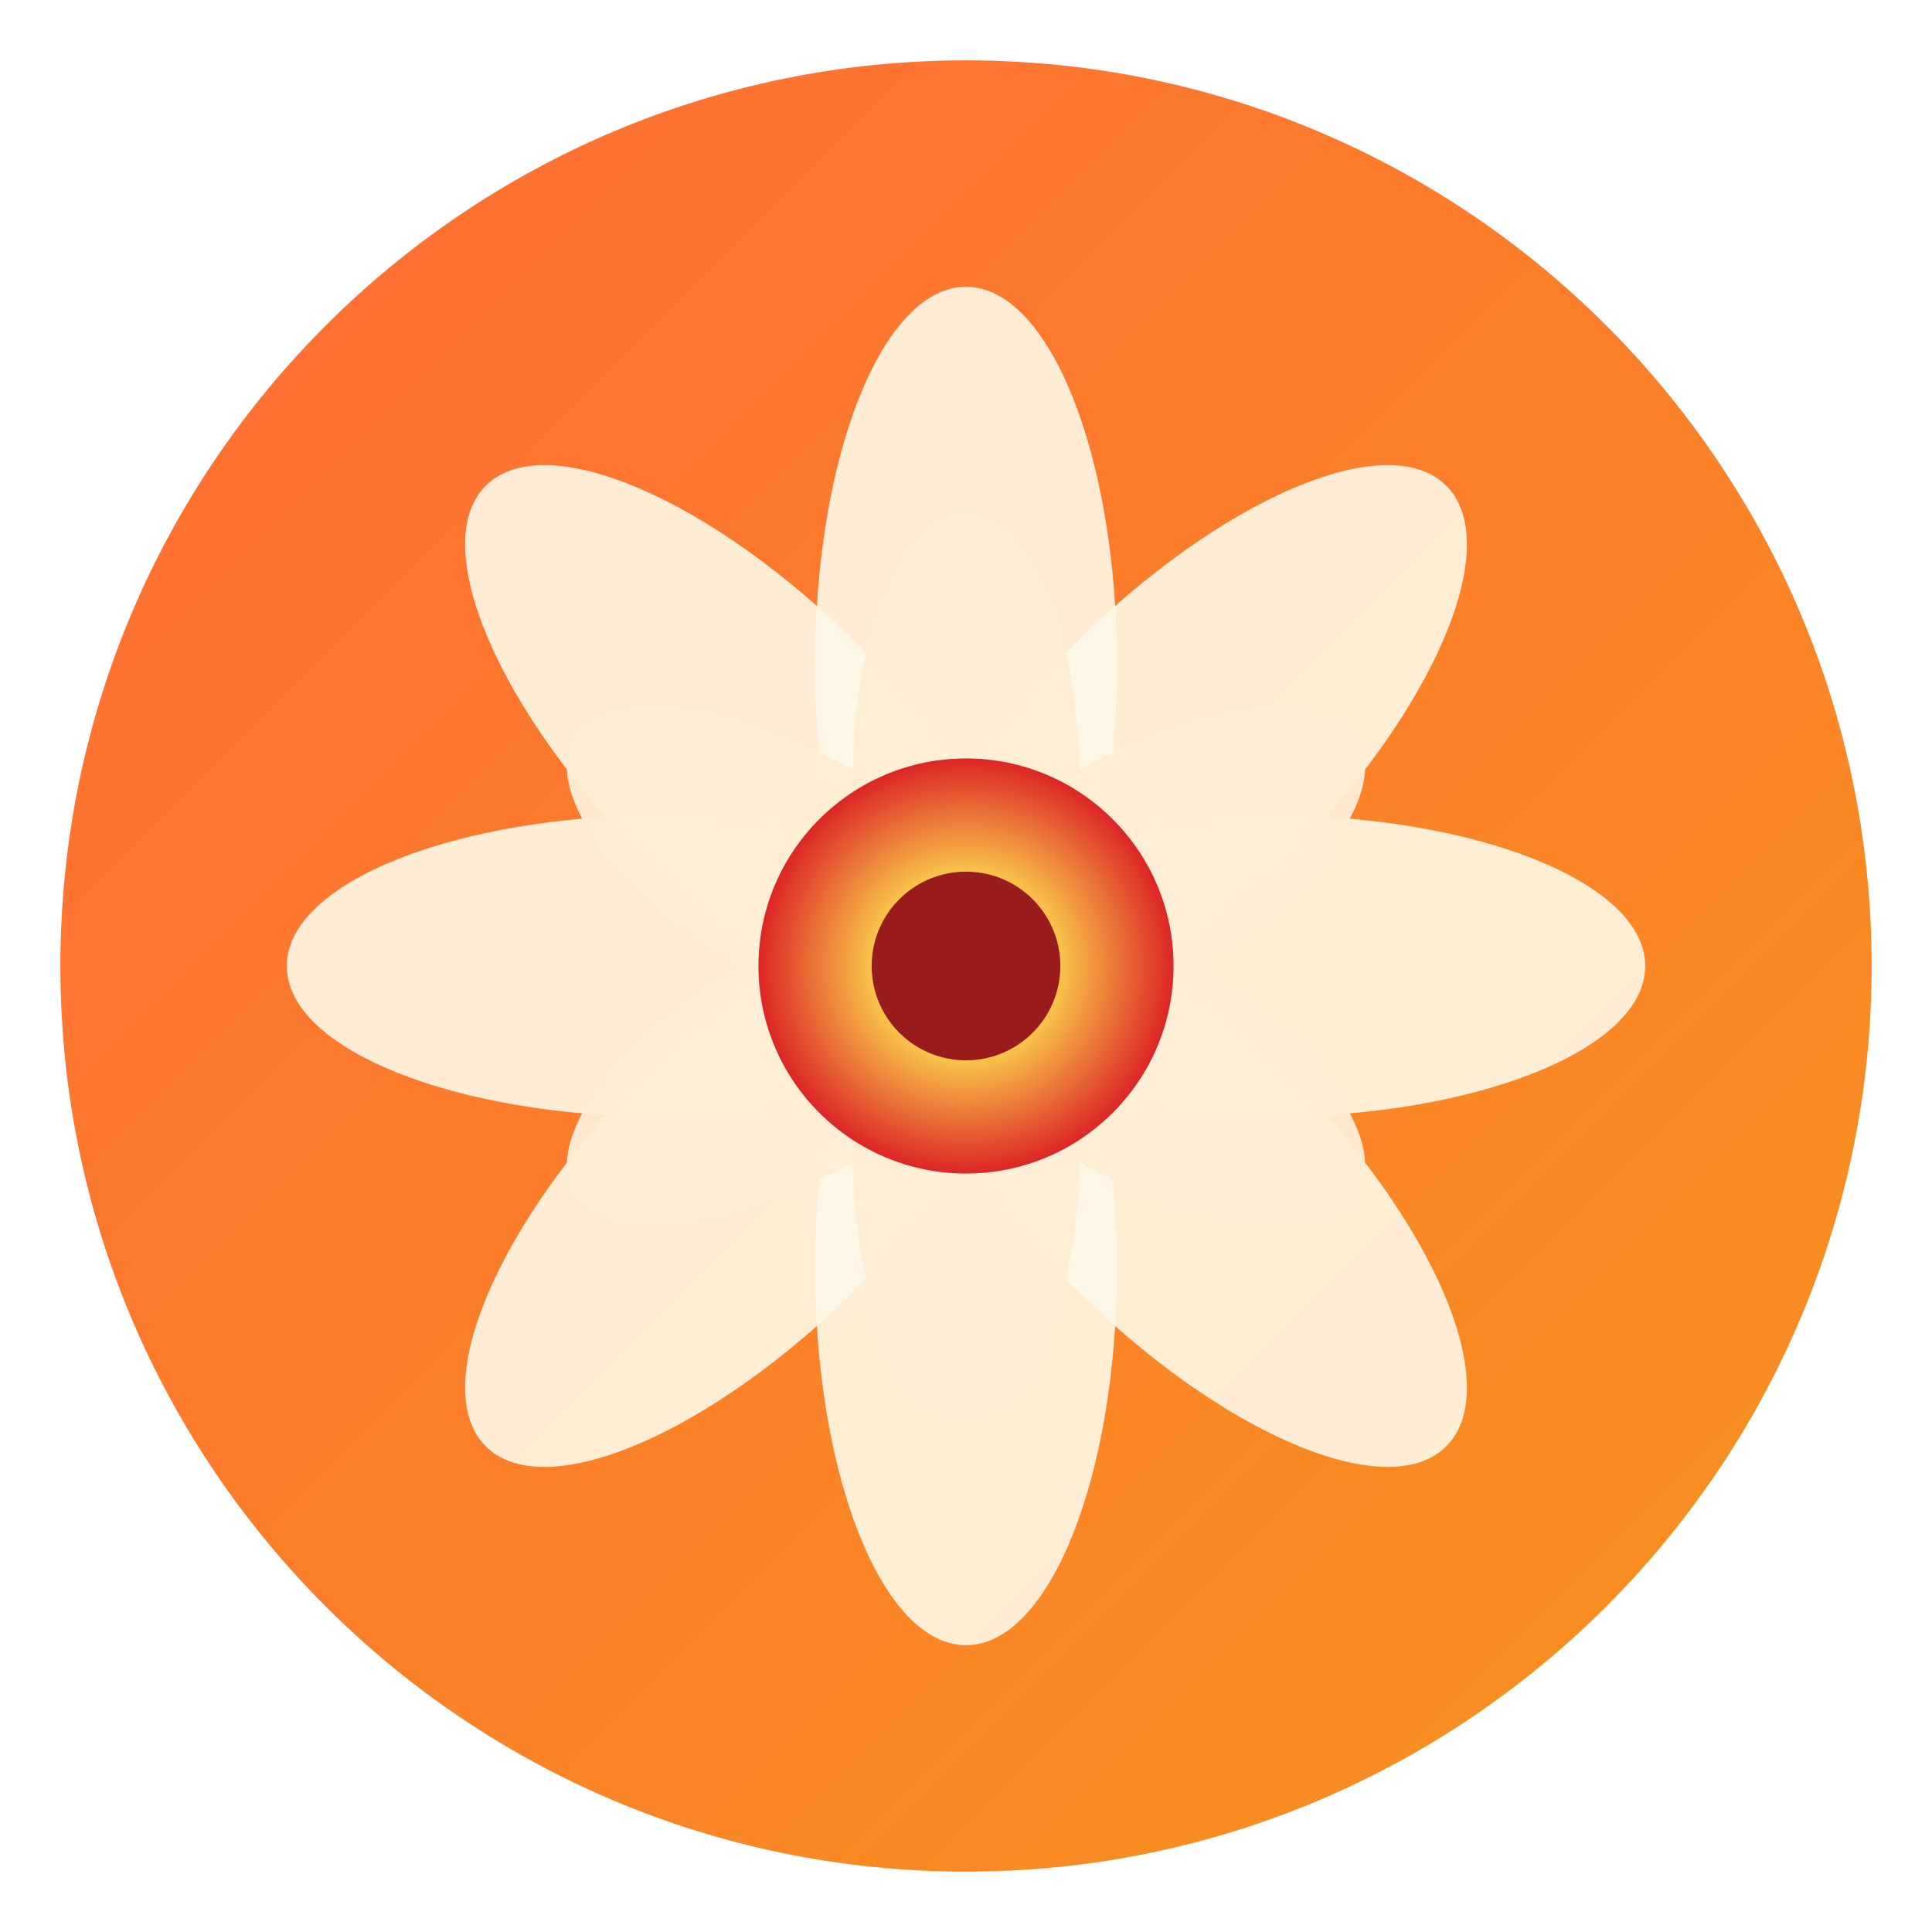
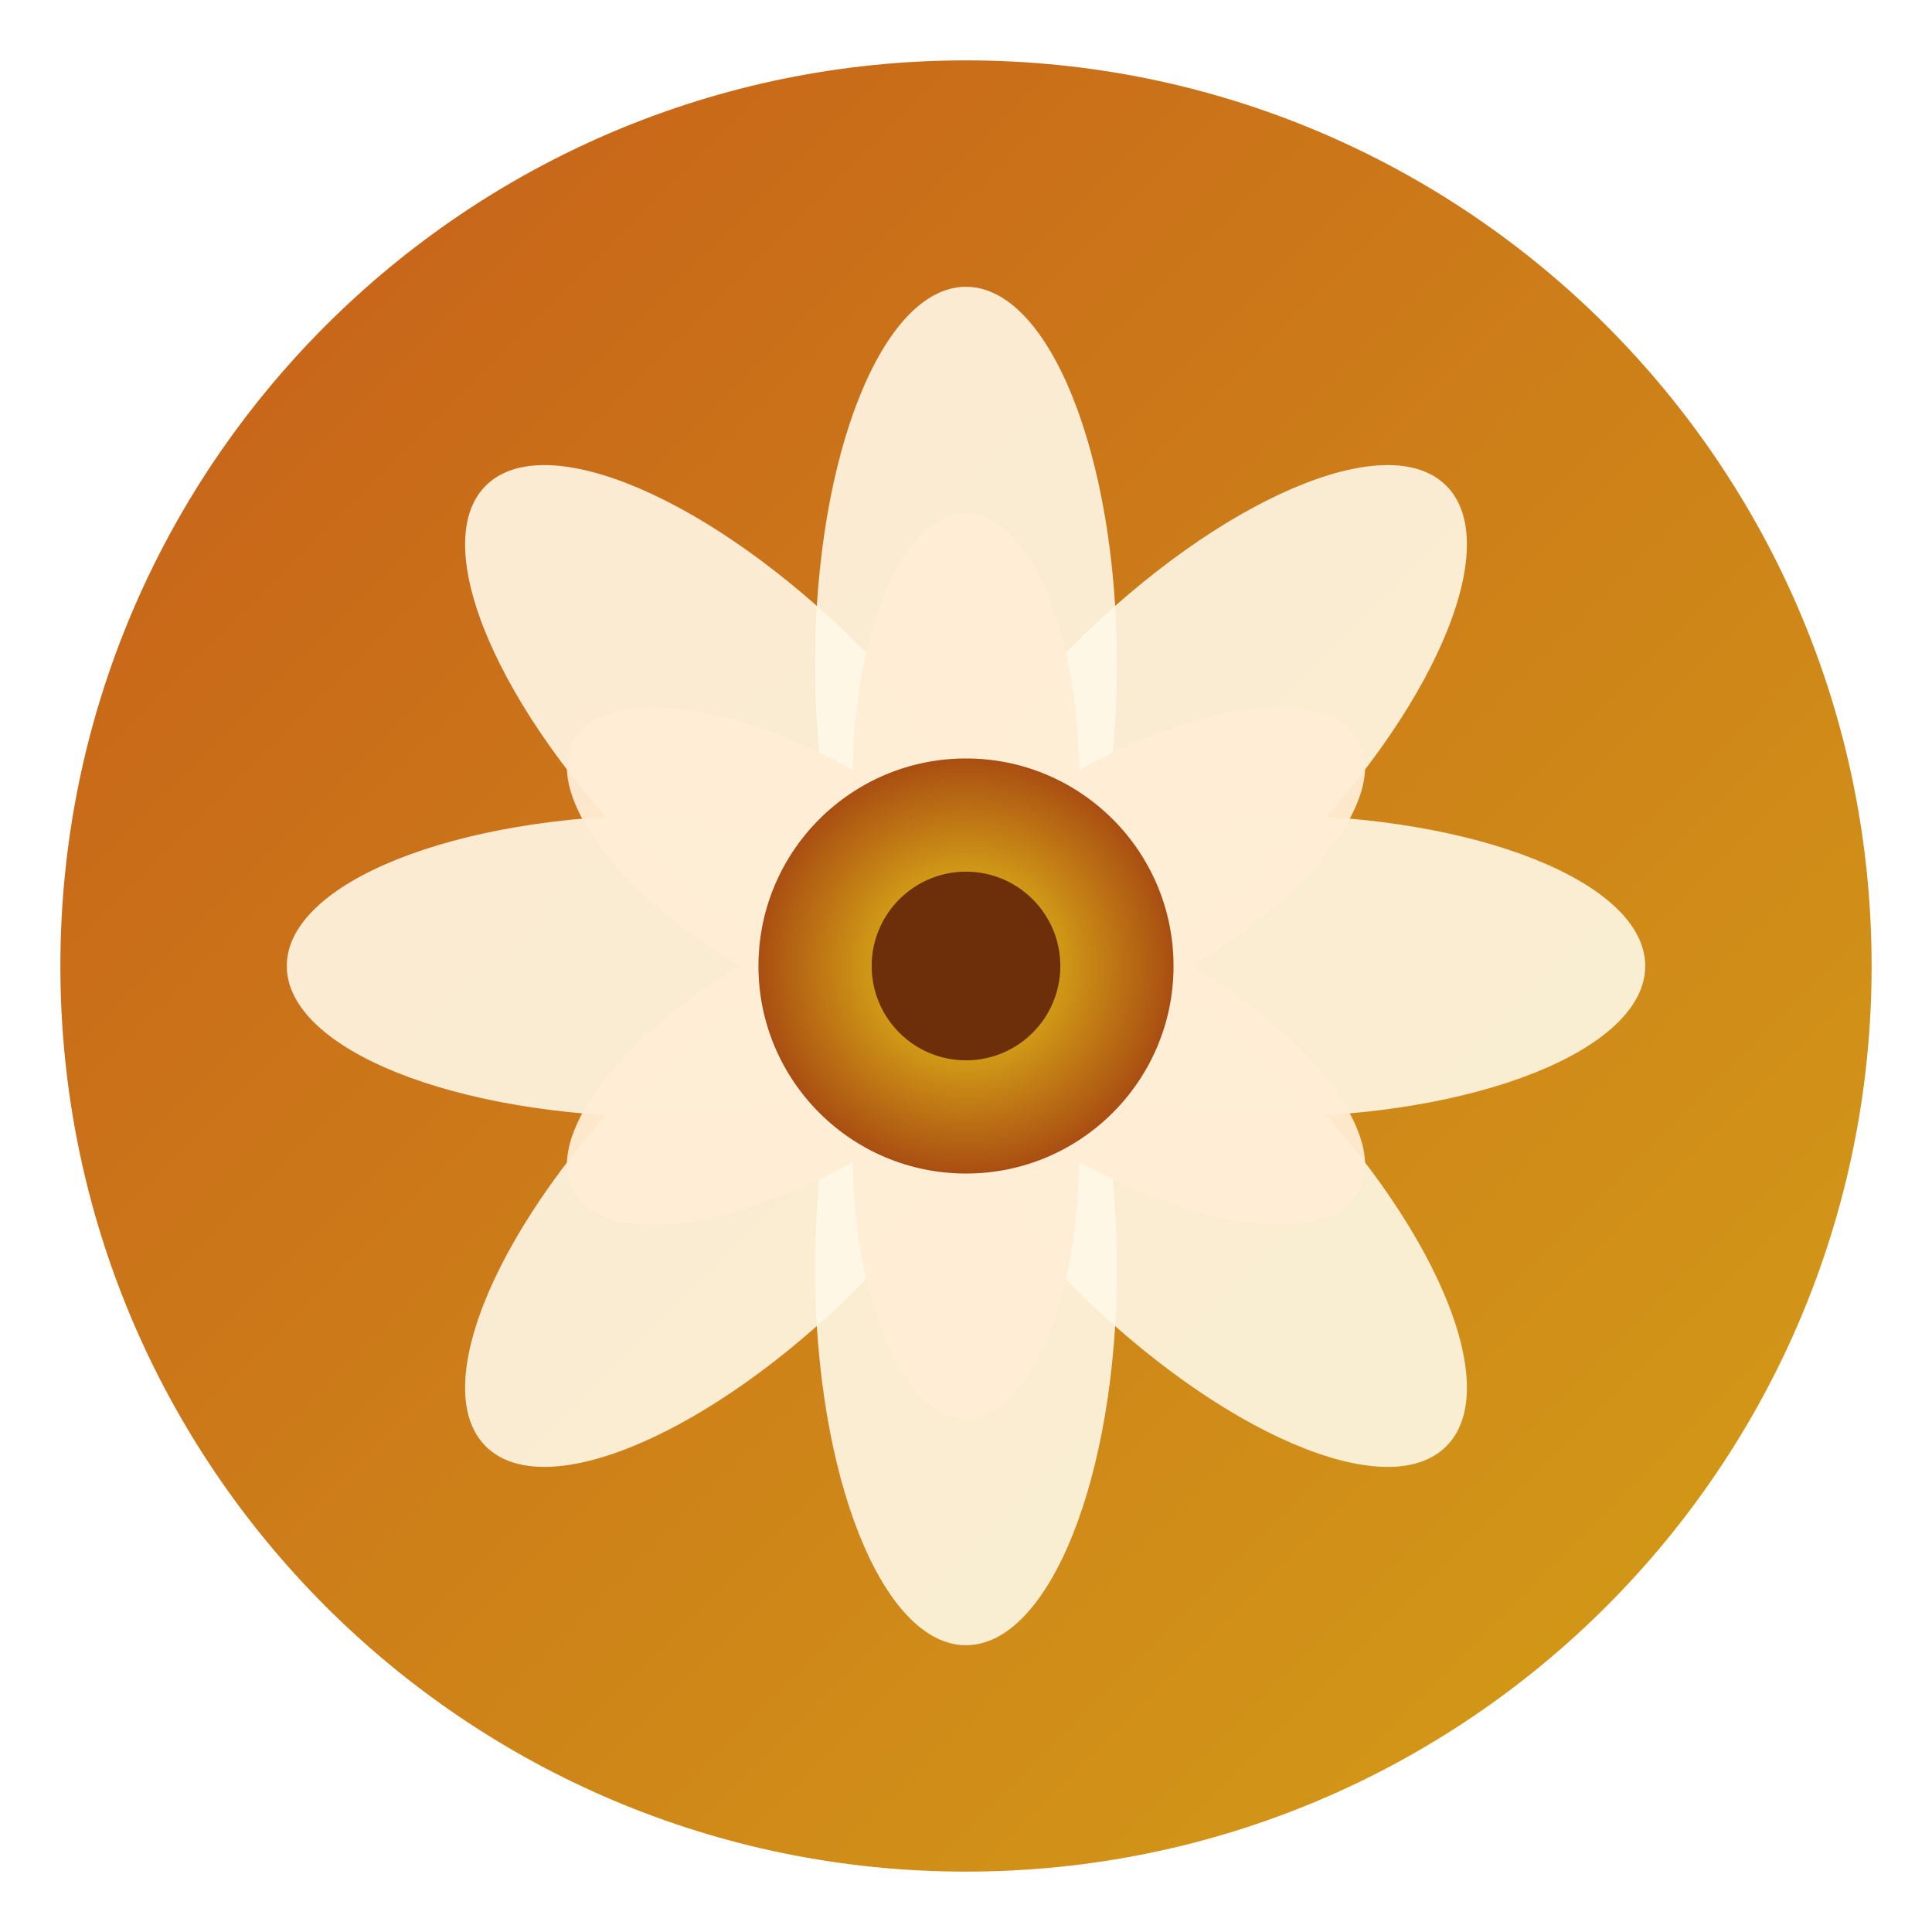
<svg xmlns="http://www.w3.org/2000/svg" width="32" height="32" viewBox="0 0 512 512">
  <defs>
    <linearGradient id="grad1" x1="0%" y1="0%" x2="100%" y2="100%">
-       <stop offset="0%" style="stop-color:#FF6B35;stop-opacity:1" />
-       <stop offset="100%" style="stop-color:#F7931E;stop-opacity:1" />
+       <stop offset="0%" style="stop-color:#C65D1A;stop-opacity:1" />
+       <stop offset="100%" style="stop-color:#D4A017;stop-opacity:1" />
    </linearGradient>
    <radialGradient id="sunGrad" cx="50%" cy="50%" r="50%">
-       <stop offset="0%" style="stop-color:#FEF3C7;stop-opacity:1" />
-       <stop offset="40%" style="stop-color:#FCD34D;stop-opacity:1" />
-       <stop offset="100%" style="stop-color:#DC2626;stop-opacity:1" />
+       <stop offset="0%" style="stop-color:#FFF8E1;stop-opacity:1" />
+       <stop offset="40%" style="stop-color:#D4A017;stop-opacity:1" />
+       <stop offset="100%" style="stop-color:#A94E12;stop-opacity:1" />
    </radialGradient>
  </defs>
  <circle cx="256" cy="256" r="240" fill="url(#grad1)" />
  <g transform="translate(256, 256)">
    <ellipse cx="0" cy="-80" rx="40" ry="100" fill="#FFF8E7" opacity="0.9" transform="rotate(0)" />
    <ellipse cx="0" cy="-80" rx="40" ry="100" fill="#FFF8E7" opacity="0.9" transform="rotate(45)" />
    <ellipse cx="0" cy="-80" rx="40" ry="100" fill="#FFF8E7" opacity="0.9" transform="rotate(90)" />
    <ellipse cx="0" cy="-80" rx="40" ry="100" fill="#FFF8E7" opacity="0.9" transform="rotate(135)" />
    <ellipse cx="0" cy="-80" rx="40" ry="100" fill="#FFF8E7" opacity="0.9" transform="rotate(180)" />
    <ellipse cx="0" cy="-80" rx="40" ry="100" fill="#FFF8E7" opacity="0.9" transform="rotate(225)" />
    <ellipse cx="0" cy="-80" rx="40" ry="100" fill="#FFF8E7" opacity="0.9" transform="rotate(270)" />
    <ellipse cx="0" cy="-80" rx="40" ry="100" fill="#FFF8E7" opacity="0.9" transform="rotate(315)" />
    <ellipse cx="0" cy="-50" rx="30" ry="70" fill="#FFEDD5" opacity="0.95" />
    <ellipse cx="0" cy="-50" rx="30" ry="70" fill="#FFEDD5" opacity="0.95" transform="rotate(60)" />
    <ellipse cx="0" cy="-50" rx="30" ry="70" fill="#FFEDD5" opacity="0.95" transform="rotate(120)" />
    <ellipse cx="0" cy="-50" rx="30" ry="70" fill="#FFEDD5" opacity="0.95" transform="rotate(180)" />
    <ellipse cx="0" cy="-50" rx="30" ry="70" fill="#FFEDD5" opacity="0.95" transform="rotate(240)" />
    <ellipse cx="0" cy="-50" rx="30" ry="70" fill="#FFEDD5" opacity="0.95" transform="rotate(300)" />
    <circle cx="0" cy="0" r="55" fill="url(#sunGrad)" />
-     <circle cx="0" cy="0" r="25" fill="#991B1B" />
+     <circle cx="0" cy="0" r="25" fill="#6D2F0A" />
  </g>
</svg>
